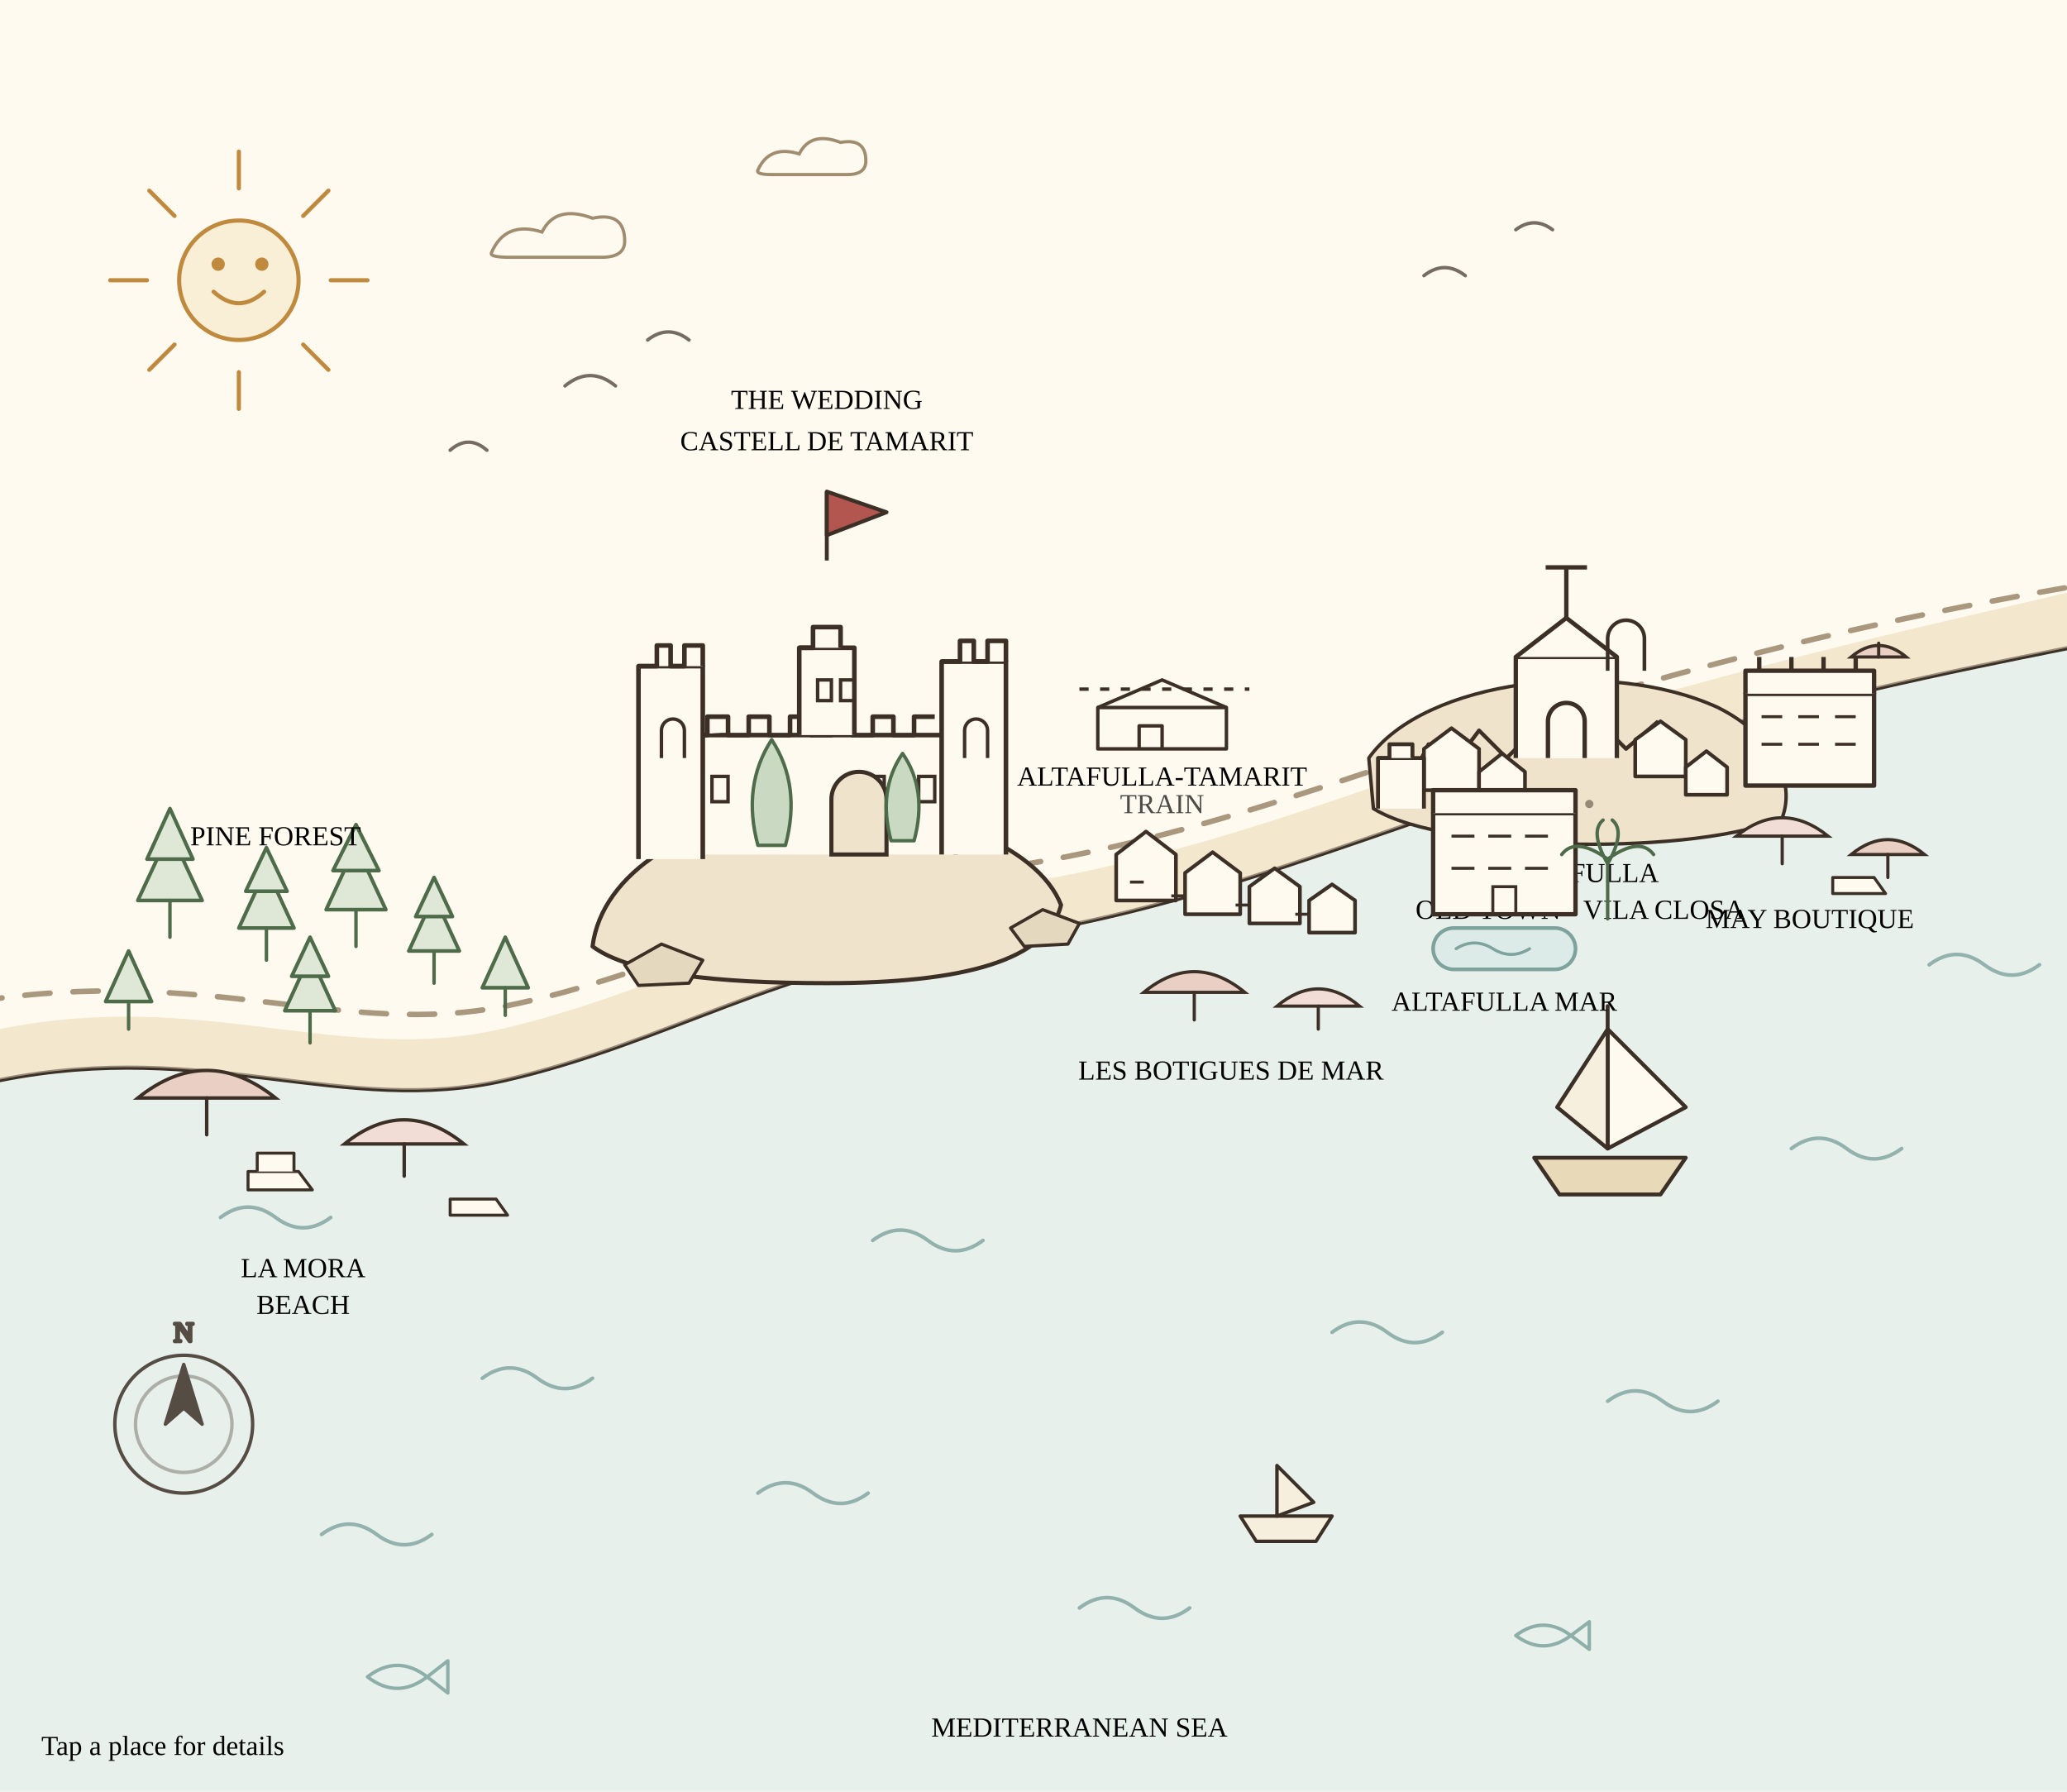
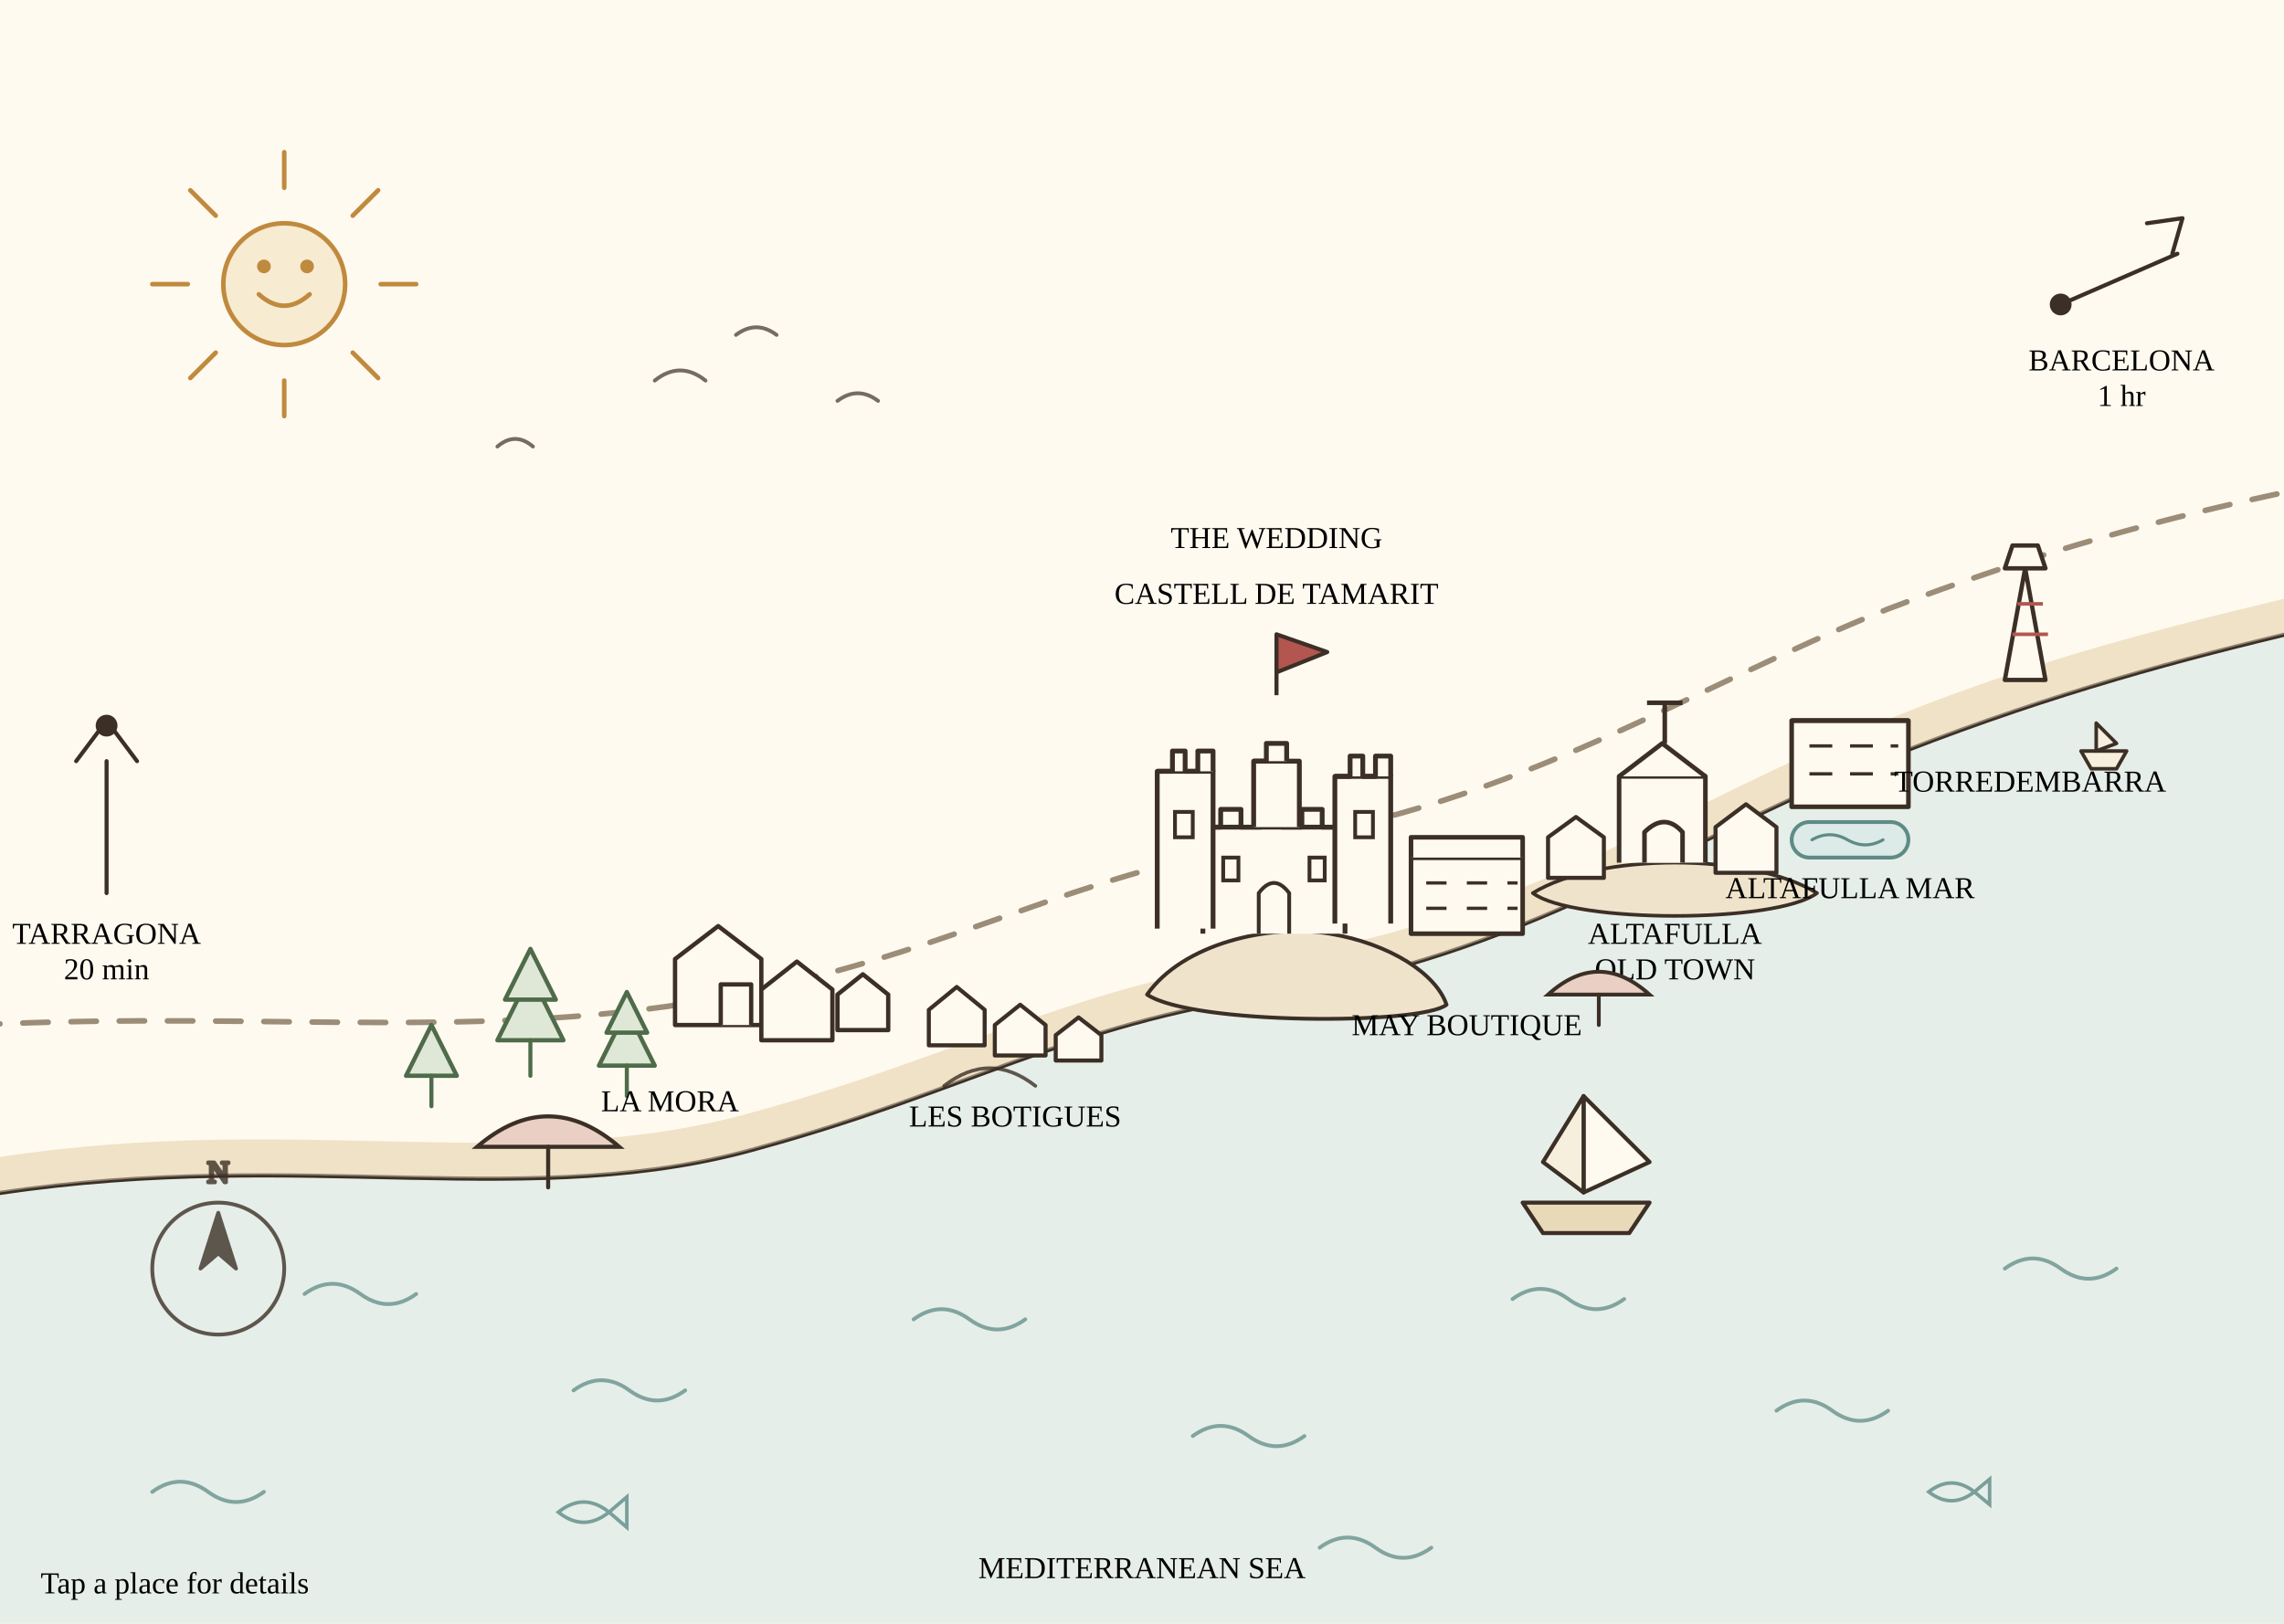
- <svg xmlns="http://www.w3.org/2000/svg" class="area-map" viewBox="0 0 900 780" role="img" aria-labelledby="mapTitle mapDesc">
-   <rect width="900" height="780" fill="#fffaf0" />
-   <path d="M0,470 C90,452 150,486 220,470 C290,454 340,420 420,410            C520,398 600,360 700,330 C790,304 850,292 900,282            L900,780 L0,780 Z" fill="#e8f0ec" />
-   <path d="M0,470 C90,452 150,486 220,470 C290,454 340,420 420,410            C520,398 600,360 700,330 C790,304 850,292 900,282" fill="none" stroke="#3b2f26" stroke-width="2.2" stroke-linecap="round" />
-   <path d="M0,470 C90,452 150,486 220,470 C290,454 340,420 420,410            C520,398 600,360 700,330 C790,304 850,292 900,282            L900,258 C850,270 792,282 702,308 C602,338 522,376 420,388            C340,398 288,432 218,448 C148,464 88,430 0,448 Z" fill="#f3e7cd" />
-   <path d="M0,470 C90,452 150,486 220,470 C290,454 340,420 420,410            C520,398 600,360 700,330 C790,304 850,292 900,282" fill="none" stroke="#3b2f26" stroke-width="1.4" stroke-linecap="round" opacity=".5" />
-   <g stroke="#7ea39d" stroke-width="1.6" fill="none" stroke-linecap="round" opacity=".8">
-     <path d="M96,530 q12,-9 24,0 q12,9 24,0" />
-     <path d="M210,600 q12,-9 24,0 q12,9 24,0" />
-     <path d="M140,668 q12,-9 24,0 q12,9 24,0" />
-     <path d="M330,650 q12,-9 24,0 q12,9 24,0" />
-     <path d="M470,700 q12,-9 24,0 q12,9 24,0" />
-     <path d="M580,580 q12,-9 24,0 q12,9 24,0" />
-     <path d="M700,610 q12,-9 24,0 q12,9 24,0" />
-     <path d="M780,500 q12,-9 24,0 q12,9 24,0" />
-     <path d="M840,420 q12,-9 24,0 q12,9 24,0" />
-     <path d="M380,540 q12,-9 24,0 q12,9 24,0" />
-   </g>
-   <g class="doodle" stroke="#3b2f26" stroke-width="1.7" fill="none" stroke-linejoin="round" stroke-linecap="round">
-     <path d="M700,500 v-52 l34,34 z" fill="#fffaf0" />
-     <path d="M700,500 v-52 l-22,34 z" fill="#f6efdd" />
-     <path d="M668,504 h66 l-11,16 h-44 z" fill="#e8d9b8" />
-     <path d="M700,448 v-10" />
-   </g>
-   <g class="doodle" stroke="#3b2f26" stroke-width="1.5" fill="#f6efdd" stroke-linejoin="round">
-     <path d="M540,660 h40 l-7,11 h-26 z" />
-     <path d="M556,660 v-22 l16,16 z" />
-   </g>
-   <g class="doodle" stroke="#7ea39d" stroke-width="1.5" fill="none" stroke-linecap="round" stroke-linejoin="round" opacity=".85">
-     <path d="M160,730 q13,-10 26,0 q-13,10 -26,0 z M186,730 l9,-7 v14 z" />
-     <path d="M660,712 q12,-9 24,0 q-12,9 -24,0 z M684,712 l8,-6 v12 z" />
-   </g>
-   <text x="470" y="756" class="map-water" text-anchor="middle">MEDITERRANEAN SEA</text>
-   <path d="M-10,436 C90,420 150,452 220,438 C290,424 340,392 420,380            C520,368 600,332 700,302 C790,276 852,264 910,254" fill="none" stroke="#a08d70" stroke-width="2.4" stroke-dasharray="11 10" stroke-linecap="round" opacity=".9" />
-   <g class="doodle" stroke="#4e6b4a" stroke-width="1.6" fill="#dfe7d6" stroke-linejoin="round">
-     <path d="M60,392 l14,-30 l14,30 z" />
-     <path d="M64,374 l10,-22 l10,22 z" />
-     <path d="M104,404 l12,-26 l12,26 z" />
-     <path d="M107,388 l9,-19 l9,19 z" />
-     <path d="M142,396 l13,-28 l13,28 z" />
-     <path d="M145,379 l10,-20 l10,20 z" />
-     <path d="M178,414 l11,-24 l11,24 z" />
-     <path d="M181,399 l8,-17 l8,17 z" />
-     <path d="M46,436 l10,-22 l10,22 z" />
-     <path d="M124,440 l11,-24 l11,24 z" />
-     <path d="M127,425 l8,-17 l8,17 z" />
-     <path d="M210,430 l10,-22 l10,22 z" />
-   </g>
-   <g stroke="#4e6b4a" stroke-width="1.5" fill="none" stroke-linecap="round">
-     <path d="M74,392 v16 M116,404 v14 M155,396 v16 M189,414 v14 M56,436 v12 M135,440 v14 M220,430 v12" />
-   </g>
-   <text x="120" y="368" class="map-label-sm" text-anchor="middle">PINE FOREST</text>
-   <g class="doodle" stroke="#3b2f26" stroke-width="1.5" fill="none" stroke-linecap="round">
-     <path d="M60,478 q30,-24 60,0 z" fill="#e9cfc4" />
-     <path d="M90,478 v16" />
-     <path d="M150,498 q26,-21 52,0 z" fill="#f2ddd6" />
-     <path d="M176,498 v14" />
-   </g>
-   <g class="doodle" stroke="#3b2f26" stroke-width="1.3" fill="#fffaf0" stroke-linejoin="round">
-     <path d="M108,510 h22 l6,8 h-28 z" />
-     <path d="M112,510 v-8 h16 v8" />
-     <path d="M196,522 h20 l5,7 h-25 z" />
-   </g>
-   <text x="132" y="556" class="map-label" text-anchor="middle">LA MORA</text>
-   <text x="132" y="572" class="map-label-sm" text-anchor="middle">BEACH</text>
+ <svg xmlns="http://www.w3.org/2000/svg" class="area-map" viewBox="0 0 900 640" role="img" aria-labelledby="mapTitle mapDesc">
+   <rect width="900" height="640" fill="#fffaf0" />
+   <path d="M0,470 C120,452 210,478 300,452 C380,430 420,404 500,392            C600,377 660,332 740,300 C800,276 850,262 900,250            L900,640 L0,640 Z" fill="#e6eee9" />
+   <path d="M0,470 C120,452 210,478 300,452 C380,430 420,404 500,392            C600,377 660,332 740,300 C800,276 850,262 900,250" fill="none" stroke="#3b2f26" stroke-width="2" stroke-linecap="round" />
+   <path d="M0,470 C120,452 210,478 300,452 C380,430 420,404 500,392            C600,377 660,332 740,300 C800,276 850,262 900,250            L900,236 C850,248 795,262 738,286 C656,320 596,364 498,378            C420,390 378,416 298,438 C208,464 118,438 0,456 Z" fill="#f0e2c6" />
+   <path d="M0,470 C120,452 210,478 300,452 C380,430 420,404 500,392            C600,377 660,332 740,300 C800,276 850,262 900,250" fill="none" stroke="#3b2f26" stroke-width="1.3" stroke-linecap="round" opacity=".55" />
+   <g stroke="#5f8b86" stroke-width="1.5" fill="none" stroke-linecap="round" opacity=".75">
+     <path d="M120,510 q11,-8 22,0 q11,8 22,0" />
+     <path d="M226,548 q11,-8 22,0 q11,8 22,0" />
+     <path d="M360,520 q11,-8 22,0 q11,8 22,0" />
+     <path d="M470,566 q11,-8 22,0 q11,8 22,0" />
+     <path d="M596,512 q11,-8 22,0 q11,8 22,0" />
+     <path d="M700,556 q11,-8 22,0 q11,8 22,0" />
+     <path d="M790,500 q11,-8 22,0 q11,8 22,0" />
+     <path d="M60,588 q11,-8 22,0 q11,8 22,0" />
+     <path d="M520,610 q11,-8 22,0 q11,8 22,0" />
+   </g>
+   <g class="doodle" stroke="#3b2f26" stroke-width="1.6" fill="none" stroke-linejoin="round" stroke-linecap="round">
+     <path d="M624,470 l0,-38 l26,26 z" fill="#fffaf0" />
+     <path d="M624,470 l0,-38 l-16,26 z" fill="#f6efdd" />
+     <path d="M600,474 h50 l-8,12 h-34 z" fill="#e8d9b8" />
+   </g>
+   <g class="doodle" stroke="#5f8b86" stroke-width="1.4" fill="none" stroke-linecap="round" opacity=".8">
+     <path d="M220,596 q10,-8 20,0 q-10,8 -20,0 z M240,596 l7,-6 v12 z" />
+     <path d="M760,588 q9,-7 18,0 q-9,7 -18,0 z M778,588 l6,-5 v10 z" />
+   </g>
+   <text x="450" y="622" class="map-water" text-anchor="middle">MEDITERRANEAN SEA</text>
+   <path d="M-10,404 C110,398 200,412 300,390 C382,372 420,346 500,332            C600,316 664,272 744,240 C802,218 852,204 910,192" fill="none" stroke="#8a7a62" stroke-width="2.2" stroke-dasharray="10 9" stroke-linecap="round" opacity=".85" />
+   <a href="local-area.html" class="map-spot" aria-label="Directions to Tarragona">
+     <g class="spot">
+       <g stroke="#3b2f26" stroke-width="1.6" fill="none" stroke-linecap="round" stroke-linejoin="round">
+         <path d="M42,352 l0,-52 M30,300 l12,-16 l12,16" />
+         <circle cx="42" cy="286" r="3.5" fill="#3b2f26" />
+       </g>
+       <text x="42" y="372" class="map-label" text-anchor="middle">TARRAGONA</text>
+       <text x="42" y="386" class="map-label-sm" text-anchor="middle">20 min</text>
+     </g>
+   </a>
+   <a href="local-area.html" class="map-spot" aria-label="Directions to Barcelona">
+     <g class="spot">
+       <g stroke="#3b2f26" stroke-width="1.6" fill="none" stroke-linecap="round" stroke-linejoin="round">
+         <path d="M812,120 l46,-20 M846,88 l14,-2 l-4,14" />
+         <circle cx="812" cy="120" r="3.5" fill="#3b2f26" />
+       </g>
+       <text x="836" y="146" class="map-label" text-anchor="middle">BARCELONA</text>
+       <text x="836" y="160" class="map-label-sm" text-anchor="middle">1 hr</text>
+     </g>
+   </a>
+   <a href="#stay-tamarit" class="map-spot" aria-label="La Mora and Tamarit Beach Resort">
+     <g class="spot">
+       <g stroke="#4e6b4a" stroke-width="1.7" fill="#dfe7d6" stroke-linejoin="round">
+         <path d="M196,410 l13,-26 l13,26 z" />
+         <path d="M199,394 l10,-20 l10,20 z" />
+         <path d="M236,420 l11,-22 l11,22 z" />
+         <path d="M239,407 l8,-16 l8,16 z" />
+         <path d="M160,424 l10,-20 l10,20 z" />
+       </g>
+       <g stroke="#4e6b4a" stroke-width="1.6" fill="none" stroke-linecap="round">
+         <path d="M209,410 v14 M247,420 v12 M170,424 v12" />
+       </g>
+       <g stroke="#3b2f26" stroke-width="1.7" fill="#fffaf0" stroke-linejoin="round">
+         <path d="M266,404 v-26 l17,-13 l17,13 v26 z" />
+         <path d="M284,404 v-16 h12 v16" />
+         <path d="M300,410 v-20 l14,-11 l14,11 v20 z" />
+         <path d="M330,406 v-14 l10,-8 l10,8 v14 z" />
+       </g>
+       <g stroke="#3b2f26" stroke-width="1.6" fill="#e9cfc4" stroke-linecap="round">
+         <path d="M188,452 q28,-24 56,0 z" />
+         <path d="M216,452 v16" fill="none" />
+       </g>
+       <text x="264" y="438" class="map-label" text-anchor="middle">LA MORA</text>
+     </g>
+   </a>
+   <a href="#stay-airbnb" class="map-spot" aria-label="Les Botigues de Mar beach restaurants">
+     <g class="spot">
+       <g stroke="#3b2f26" stroke-width="1.6" fill="#fffaf0" stroke-linejoin="round">
+         <path d="M366,412 v-14 l11,-9 l11,9 v14 z" />
+         <path d="M392,416 v-12 l10,-8 l10,8 v12 z" />
+         <path d="M416,418 v-10 l9,-7 l9,7 v10 z" />
+       </g>
+       <g stroke="#3b2f26" stroke-width="1.4" fill="none" stroke-linecap="round">
+         <path d="M372,428 q18,-14 36,0" opacity=".8" />
+       </g>
+       <text x="400" y="444" class="map-label-sm" text-anchor="middle">LES BOTIGUES</text>
+     </g>
+   </a>
  <a href="#stay-tamarit" class="map-spot" aria-label="Castell de Tamarit, the wedding venue">
    <g class="spot spot-hero">
-       <path d="M258,412 C262,380 300,356 350,352 C404,348 452,368 462,394                C456,418 420,428 360,428 C312,428 274,424 258,412 Z" fill="#efe4cb" stroke="#3b2f26" stroke-width="1.8" stroke-linejoin="round" />
-       <g stroke="#3b2f26" stroke-width="1.4" fill="#e4d8be" stroke-linejoin="round">
-         <path d="M272,420 l16,-9 l18,7 l-6,10 l-22,1 z" />
-         <path d="M440,404 l14,-8 l16,6 l-5,9 l-19,1 z" />
-       </g>
-       <g stroke="#3b2f26" stroke-width="2" fill="#fffaf0" stroke-linejoin="round">
-         <path d="M300,372 v-52 h116 v52" />
-         <path d="M300,320 h8 v-8 h9 v8 h9 v-8 h9 v8 h9 v-8 h9 v8 h9 v-8 h9 v8 h9 v-8 h9 v8 h9 v-8 h9" />
-       </g>
-       <g stroke="#3b2f26" stroke-width="2" fill="#fffaf0" stroke-linejoin="round">
-         <path d="M278,374 v-84 h28 v84" />
-         <path d="M278,290 h8 v-9 h6 v9 h6 v-9 h8 v9" />
-       </g>
-       <g stroke="#3b2f26" stroke-width="2" fill="#fffaf0" stroke-linejoin="round">
-         <path d="M410,372 v-84 h28 v84" />
-         <path d="M410,288 h8 v-9 h6 v9 h6 v-9 h8 v9" />
-       </g>
-       <g stroke="#3b2f26" stroke-width="2" fill="#fffaf0" stroke-linejoin="round">
-         <path d="M348,320 v-38 h24 v38" />
-         <path d="M348,282 h6 v-9 h12 v9" />
+       <path d="M452,392 C466,372 500,364 524,368 C548,372 566,384 570,396                C560,404 470,404 452,392 Z" fill="#efe4cb" stroke="#3b2f26" stroke-width="1.5" stroke-linejoin="round" />
+       <g stroke="#3b2f26" stroke-width="1.9" fill="#fffaf0" stroke-linejoin="round">
+         <path d="M474,368 v-42 h56 v42" />
+         <path d="M474,326 h7 v-7 h8 v7 h8 v-7 h8 v7 h8 v-7 h8 v7 h8 v-7 h5" />
+       </g>
+       <g stroke="#3b2f26" stroke-width="1.9" fill="#fffaf0" stroke-linejoin="round">
+         <path d="M456,366 v-62 h22 v62" />
+         <path d="M456,304 h6 v-8 h5 v8 h5 v-8 h6 v8" />
+         <path d="M526,364 v-58 h22 v58" />
+         <path d="M526,306 h6 v-8 h5 v8 h5 v-8 h6 v8" />
+       </g>
+       <g stroke="#3b2f26" stroke-width="1.9" fill="#fffaf0" stroke-linejoin="round">
+         <path d="M494,326 v-26 h18 v26" />
+         <path d="M494,300 h5 v-7 h8 v7" />
      </g>
      <g stroke="#3b2f26" stroke-width="1.5" fill="none">
-         <path d="M288,330 v-12 a5,5 0 0 1 10,0 v12" />
-         <path d="M420,330 v-12 a5,5 0 0 1 10,0 v12" />
-         <rect x="310" y="338" width="7" height="11" />
-         <rect x="332" y="338" width="7" height="11" />
-         <rect x="378" y="338" width="7" height="11" />
-         <rect x="400" y="338" width="7" height="11" />
-         <rect x="356" y="296" width="6" height="9" />
-         <rect x="366" y="296" width="6" height="9" />
-       </g>
-       <g stroke="#3b2f26" stroke-width="1.8" fill="#efe4cb">
-         <path d="M362,372 v-24 a12,12 0 0 1 24,0 v24 z" />
-       </g>
-       <g stroke="#3b2f26" stroke-width="1.7" fill="#b2564f" stroke-linejoin="round">
-         <path d="M360,244 v-30" />
-         <path d="M360,214 l26,9 l-26,10 z" />
-       </g>
-       <g class="doodle" stroke="#4e6b4a" stroke-width="1.5" fill="#c9d9c2" stroke-linejoin="round">
-         <path d="M330,368 q-7,-26 6,-46 q13,20 6,46 z" />
-         <path d="M388,366 q-6,-22 5,-38 q11,16 5,38 z" />
-       </g>
-       <text x="360" y="196" class="map-label map-label-hero" text-anchor="middle">CASTELL DE TAMARIT</text>
-       <text x="360" y="178" class="map-label-sm" text-anchor="middle">THE WEDDING</text>
-     </g>
-   </a>
-   <a href="#stay-airbnb" class="map-spot" aria-label="Les Botigues de Mar beach restaurants">
-     <g class="spot">
+         <path d="M496,368 v-16 q6,-8 12,0 v16" />
+         <rect x="482" y="338" width="6" height="9" />
+         <rect x="516" y="338" width="6" height="9" />
+         <rect x="463" y="320" width="7" height="10" />
+         <rect x="534" y="320" width="7" height="10" />
+       </g>
+       <g stroke="#3b2f26" stroke-width="1.6" fill="#b2564f" stroke-linejoin="round">
+         <path d="M503,274 v-24" />
+         <path d="M503,250 l20,7 l-20,8 z" />
+       </g>
+       <text x="503" y="238" class="map-label map-label-hero" text-anchor="middle">CASTELL DE TAMARIT</text>
+       <text x="503" y="216" class="map-label-sm" text-anchor="middle">THE WEDDING</text>
+     </g>
+   </a>
+   <a href="#stay-claustre" class="map-spot" aria-label="Altafulla old town and Gran Claustre">
+     <g class="spot">
+       <path d="M604,352 C630,336 690,336 716,352 C700,364 620,364 604,352 Z" fill="#efe4cb" stroke="#3b2f26" stroke-width="1.4" stroke-linejoin="round" />
+       <g stroke="#3b2f26" stroke-width="1.8" fill="#fffaf0" stroke-linejoin="round">
+         <path d="M638,340 v-34 h34 v34" />
+         <path d="M638,306 l17,-13 l17,13" />
+         <path d="M656,293 v-16" />
+         <path d="M649,277 h14" />
+         <path d="M648,340 v-12 q8,-8 15,0 v12" />
+       </g>
      <g stroke="#3b2f26" stroke-width="1.6" fill="#fffaf0" stroke-linejoin="round">
-         <path d="M486,392 v-20 l13,-10 l13,10 v20 z" />
-         <path d="M516,398 v-18 l12,-9 l12,9 v18 z" />
-         <path d="M544,402 v-16 l11,-8 l11,8 v16 z" />
-         <path d="M570,406 v-14 l10,-7 l10,7 v14 z" />
+         <path d="M676,344 v-18 l12,-9 l12,9 v18 z" />
+         <path d="M610,346 v-16 l11,-8 l11,8 v16 z" />
+       </g>
+       <text x="660" y="372" class="map-label" text-anchor="middle">ALTAFULLA</text>
+       <text x="660" y="386" class="map-label-sm" text-anchor="middle">OLD TOWN</text>
+     </g>
+   </a>
+   <a href="#stay-may" class="map-spot" aria-label="May Altafulla Beach Boutique Hotel">
+     <g class="spot">
+       <g stroke="#3b2f26" stroke-width="1.8" fill="#fffaf0" stroke-linejoin="round">
+         <path d="M556,368 h44 v-30 h-44 z" />
+         <path d="M556,338 h44" />
+         <path d="M556,338 v-8 h44 v8" />
      </g>
      <g stroke="#3b2f26" stroke-width="1.3" fill="none">
-         <path d="M492,384 h6 M510,390 h6 M538,394 h6 M564,398 h6" />
-       </g>
-       <g class="doodle" stroke="#3b2f26" stroke-width="1.4" fill="#e9cfc4" stroke-linecap="round">
-         <path d="M498,432 q22,-18 44,0 z" />
-         <path d="M520,432 v12" fill="none" />
-         <path d="M556,438 q18,-15 36,0 z" fill="#f2ddd6" />
-         <path d="M574,438 v10" fill="none" />
-       </g>
-       <text x="536" y="470" class="map-label-sm" text-anchor="middle">LES BOTIGUES DE MAR</text>
-     </g>
-   </a>
-   <a href="#stay-claustre" class="map-spot" aria-label="Altafulla old town and Gran Claustre">
-     <g class="spot">
-       <path d="M596,330 C620,296 700,286 748,308 C772,320 782,340 776,356                C742,372 630,372 598,352 Z" fill="#efe4cb" stroke="#3b2f26" stroke-width="1.5" stroke-linejoin="round" />
-       <g stroke="#3b2f26" stroke-width="1.7" fill="none" stroke-linejoin="round">
-         <path d="M614,340 l8,-16 l10,10 l12,-16 l12,12 l14,-14 l12,12 l14,-14 l12,12 l14,-12" />
-       </g>
-       <g stroke="#3b2f26" stroke-width="1.9" fill="#fffaf0" stroke-linejoin="round">
-         <path d="M660,330 v-44 h44 v44" />
-         <path d="M660,286 l22,-17 l22,17" />
-         <path d="M682,269 v-22" />
-         <path d="M673,247 h18" />
-         <path d="M674,330 v-16 a8,8 0 0 1 16,0 v16" />
-       </g>
-       <g stroke="#3b2f26" stroke-width="1.6" fill="none">
-         <path d="M700,292 v-14 a8,8 0 0 1 16,0 v14" />
-       </g>
-       <g stroke="#3b2f26" stroke-width="1.6" fill="#fffaf0" stroke-linejoin="round">
-         <path d="M620,344 v-18 l12,-9 l12,9 v18 z" />
-         <path d="M644,350 v-14 l10,-8 l10,8 v14 z" />
-         <path d="M712,338 v-16 l11,-8 l11,8 v16 z" />
-         <path d="M734,346 v-12 l9,-7 l9,7 v12 z" />
-       </g>
+         <path d="M562,348 h8 M578,348 h8 M594,348 h4" />
+         <path d="M562,358 h8 M578,358 h8 M594,358 h4" />
+       </g>
+       <g stroke="#3b2f26" stroke-width="1.5" fill="#e9cfc4" stroke-linecap="round">
+         <path d="M610,392 q20,-18 40,0 z" />
+         <path d="M630,392 v12" fill="none" />
+       </g>
+       <text x="578" y="408" class="map-label-sm" text-anchor="middle">MAY BOUTIQUE</text>
+     </g>
+   </a>
+   <a href="#stay-mar" class="map-spot" aria-label="Hotel Altafulla Mar">
+     <g class="spot">
+       <g stroke="#3b2f26" stroke-width="1.8" fill="#fffaf0" stroke-linejoin="round">
+         <path d="M706,318 h46 v-34 h-46 z" />
+         <path d="M706,284 h46" />
+       </g>
+       <g stroke="#3b2f26" stroke-width="1.3" fill="none">
+         <path d="M713,294 h9 M729,294 h9 M745,294 h3" />
+         <path d="M713,305 h9 M729,305 h9 M745,305 h3" />
+       </g>
+       <g stroke="#5f8b86" stroke-width="1.5" fill="#dcebe7">
+         <rect x="706" y="324" width="46" height="14" rx="7" />
+       </g>
+       <g stroke="#5f8b86" stroke-width="1.2" fill="none" stroke-linecap="round">
+         <path d="M714,331 q7,-4 14,0 q7,4 14,0" />
+       </g>
+       <text x="729" y="354" class="map-label-sm" text-anchor="middle">ALTAFULLA MAR</text>
+     </g>
+   </a>
+   <a href="local-area.html" class="map-spot" aria-label="Torredembarra and its marina">
+     <g class="spot">
      <g stroke="#3b2f26" stroke-width="1.7" fill="#fffaf0" stroke-linejoin="round">
-         <path d="M600,352 v-22 h20 v22" />
-         <path d="M600,330 h5 v-6 h10 v6" />
-       </g>
-       <g fill="#3b2f26" opacity=".5">
-         <circle cx="672" cy="352" r="1.8" />
-         <circle cx="682" cy="358" r="1.8" />
-         <circle cx="662" cy="360" r="1.8" />
-         <circle cx="692" cy="350" r="1.8" />
-       </g>
-       <text x="688" y="384" class="map-label" text-anchor="middle">ALTAFULLA</text>
-       <text x="688" y="400" class="map-label-sm" text-anchor="middle">OLD TOWN · VILA CLOSA</text>
-     </g>
-   </a>
-   <a href="#stay-may" class="map-spot" aria-label="May Altafulla Beach Boutique Hotel">
-     <g class="spot">
-       <g stroke="#3b2f26" stroke-width="1.9" fill="#fffaf0" stroke-linejoin="round">
-         <path d="M760,342 h56 v-40 h-56 z" />
-         <path d="M760,302 h56" />
-         <path d="M760,302 v-10 h56 v10" />
-         <path d="M766,292 v-6 M780,292 v-6 M794,292 v-6 M808,292 v-6" />
-       </g>
-       <g stroke="#3b2f26" stroke-width="1.3" fill="none">
-         <path d="M767,312 h9 M783,312 h9 M799,312 h9" />
-         <path d="M767,324 h9 M783,324 h9 M799,324 h9" />
-       </g>
-       <g stroke="#3b2f26" stroke-width="1.4" fill="#e9cfc4" stroke-linecap="round">
-         <path d="M806,286 q12,-10 24,0 z" />
-         <path d="M818,286 v-6" fill="none" />
-       </g>
-       <g class="doodle" stroke="#3b2f26" stroke-width="1.4" fill="#f2ddd6" stroke-linecap="round">
-         <path d="M756,364 q20,-16 40,0 z" />
-         <path d="M776,364 v12" fill="none" />
-         <path d="M806,372 q16,-13 32,0 z" fill="#e9cfc4" />
-         <path d="M822,372 v10" fill="none" />
-       </g>
-       <g class="doodle" stroke="#3b2f26" stroke-width="1.3" fill="#fffaf0" stroke-linejoin="round">
-         <path d="M798,382 h18 l5,7 h-23 z" />
-       </g>
-       <text x="788" y="404" class="map-label-sm" text-anchor="middle">MAY BOUTIQUE</text>
-     </g>
-   </a>
-   <a href="#stay-mar" class="map-spot" aria-label="Hotel Altafulla Mar">
-     <g class="spot">
-       <g stroke="#3b2f26" stroke-width="1.9" fill="#fffaf0" stroke-linejoin="round">
-         <path d="M624,398 h62 v-44 h-62 z" />
-         <path d="M624,354 h62" />
-         <path d="M624,354 v-10 h62 v10" />
-       </g>
-       <g stroke="#3b2f26" stroke-width="1.3" fill="none">
-         <path d="M632,364 h10 M648,364 h10 M664,364 h10" />
-         <path d="M632,378 h10 M648,378 h10 M664,378 h10" />
-         <path d="M650,398 v-12 h10 v12" />
-       </g>
-       <g stroke="#7ea39d" stroke-width="1.6" fill="#dcebe7">
-         <rect x="624" y="404" width="62" height="18" rx="9" />
-       </g>
-       <g stroke="#7ea39d" stroke-width="1.3" fill="none" stroke-linecap="round">
-         <path d="M634,413 q8,-5 16,0 q8,5 16,0" />
-       </g>
-       <g class="doodle" stroke="#4e6b4a" stroke-width="1.5" fill="none" stroke-linecap="round">
-         <path d="M700,400 v-26" />
-         <path d="M700,374 q-14,-10 -20,-2 M700,374 q14,-10 20,-2 M700,376 q-8,-14 -2,-19 M700,376 q8,-14 2,-19" />
-       </g>
-       <text x="655" y="440" class="map-label-sm" text-anchor="middle">ALTAFULLA MAR</text>
-     </g>
-   </a>
-   <g class="doodle" stroke="#3b2f26" stroke-width="1.5" fill="none" stroke-linejoin="round">
-     <path d="M470,300 h74" stroke-dasharray="4 5" />
-     <rect x="478" y="308" width="56" height="18" fill="#fffaf0" />
-     <path d="M478,308 l28,-12 l28,12" />
-     <path d="M496,326 v-10 h10 v10" />
-   </g>
-   <text x="506" y="342" class="map-label-sm" text-anchor="middle">ALTAFULLA-TAMARIT</text>
-   <text x="506" y="354" class="map-label-sm" text-anchor="middle" opacity=".7">TRAIN</text>
+         <path d="M790,268 l8,-44 l8,44 z" />
+         <path d="M790,224 h16 l-3,-9 h-10 z" />
+       </g>
+       <g stroke="#b2564f" stroke-width="1.4" fill="none">
+         <path d="M793,250 h14 M795,238 h10" />
+       </g>
+       <g stroke="#3b2f26" stroke-width="1.4" fill="#f6efdd" stroke-linejoin="round">
+         <path d="M820,296 h18 l-4,7 h-10 z" />
+         <path d="M826,296 v-11 l8,8 z" />
+       </g>
+       <text x="800" y="312" class="map-label-sm" text-anchor="middle">TORREDEMBARRA</text>
+     </g>
+   </a>
  <g class="doodle" stroke="#c08a3e" stroke-width="1.8" fill="none" stroke-linecap="round">
-     <circle cx="104" cy="122" r="26" fill="#f9eed6" />
-     <path d="M104,82 v-16 M104,162 v16 M64,122 h-16 M144,122 h16              M76,94 l-11,-11 M132,150 l11,11 M132,94 l11,-11 M76,150 l-11,11" />
-     <path d="M93,127 q11,10 22,0" />
-     <circle cx="95" cy="115" r="2" fill="#c08a3e" />
-     <circle cx="114" cy="115" r="2" fill="#c08a3e" />
-   </g>
-   <g class="doodle" stroke="#a08d70" stroke-width="1.4" fill="#fffaf0" stroke-linecap="round">
-     <path d="M214,110 q6,-14 22,-9 q6,-12 22,-6 q14,-3 14,10 q0,7 -10,7 h-40 q-9,0 -8,-2 z" />
-     <path d="M330,74 q5,-11 18,-7 q5,-10 18,-5 q11,-2 11,8 q0,6 -8,6 h-33 q-7,0 -6,-2 z" />
-   </g>
-   <g class="doodle" stroke="#3b2f26" stroke-width="1.5" fill="none" stroke-linecap="round" opacity=".7">
-     <path d="M246,168 q11,-9 22,0" />
-     <path d="M282,148 q9,-7 18,0" />
-     <path d="M196,196 q8,-7 16,0" />
-     <path d="M620,120 q9,-7 18,0" />
-     <path d="M660,100 q8,-6 16,0" />
-   </g>
-   <g class="doodle" stroke="#3b2f26" stroke-width="1.5" fill="none" stroke-linecap="round" stroke-linejoin="round" opacity=".85">
-     <circle cx="80" cy="620" r="30" />
-     <circle cx="80" cy="620" r="21" opacity=".4" />
-     <path d="M80,594 l8,26 l-8,-7 l-8,7 z" fill="#3b2f26" />
-     <text x="80" y="584" class="map-label-sm" text-anchor="middle">N</text>
-   </g>
-   <text x="18" y="764" class="map-arrow-sm">Tap a place for details</text>
+     <circle cx="112" cy="112" r="24" fill="#f7ecd2" />
+     <path d="M112,74 v-14 M112,150 v14 M74,112 h-14 M150,112 h14              M85,85 l-10,-10 M139,139 l10,10 M139,85 l10,-10 M85,139 l-10,10" />
+     <path d="M102,116 q10,9 20,0" />
+     <circle cx="104" cy="105" r="1.8" fill="#c08a3e" />
+     <circle cx="121" cy="105" r="1.8" fill="#c08a3e" />
+   </g>
+   <g stroke="#3b2f26" stroke-width="1.5" fill="none" stroke-linecap="round" opacity=".7">
+     <path d="M258,150 q10,-8 20,0" />
+     <path d="M290,132 q8,-6 16,0" />
+     <path d="M330,158 q8,-6 16,0" />
+     <path d="M196,176 q7,-6 14,0" />
+   </g>
+   <g class="doodle" stroke="#3b2f26" stroke-width="1.5" fill="none" stroke-linecap="round" stroke-linejoin="round" opacity=".8">
+     <circle cx="86" cy="500" r="26" />
+     <path d="M86,478 l7,22 l-7,-6 l-7,6 z" fill="#3b2f26" />
+     <text x="86" y="466" class="map-label-sm" text-anchor="middle">N</text>
+   </g>
+   <text x="16" y="628" class="map-arrow-sm">Tap a place for details</text>
</svg>
